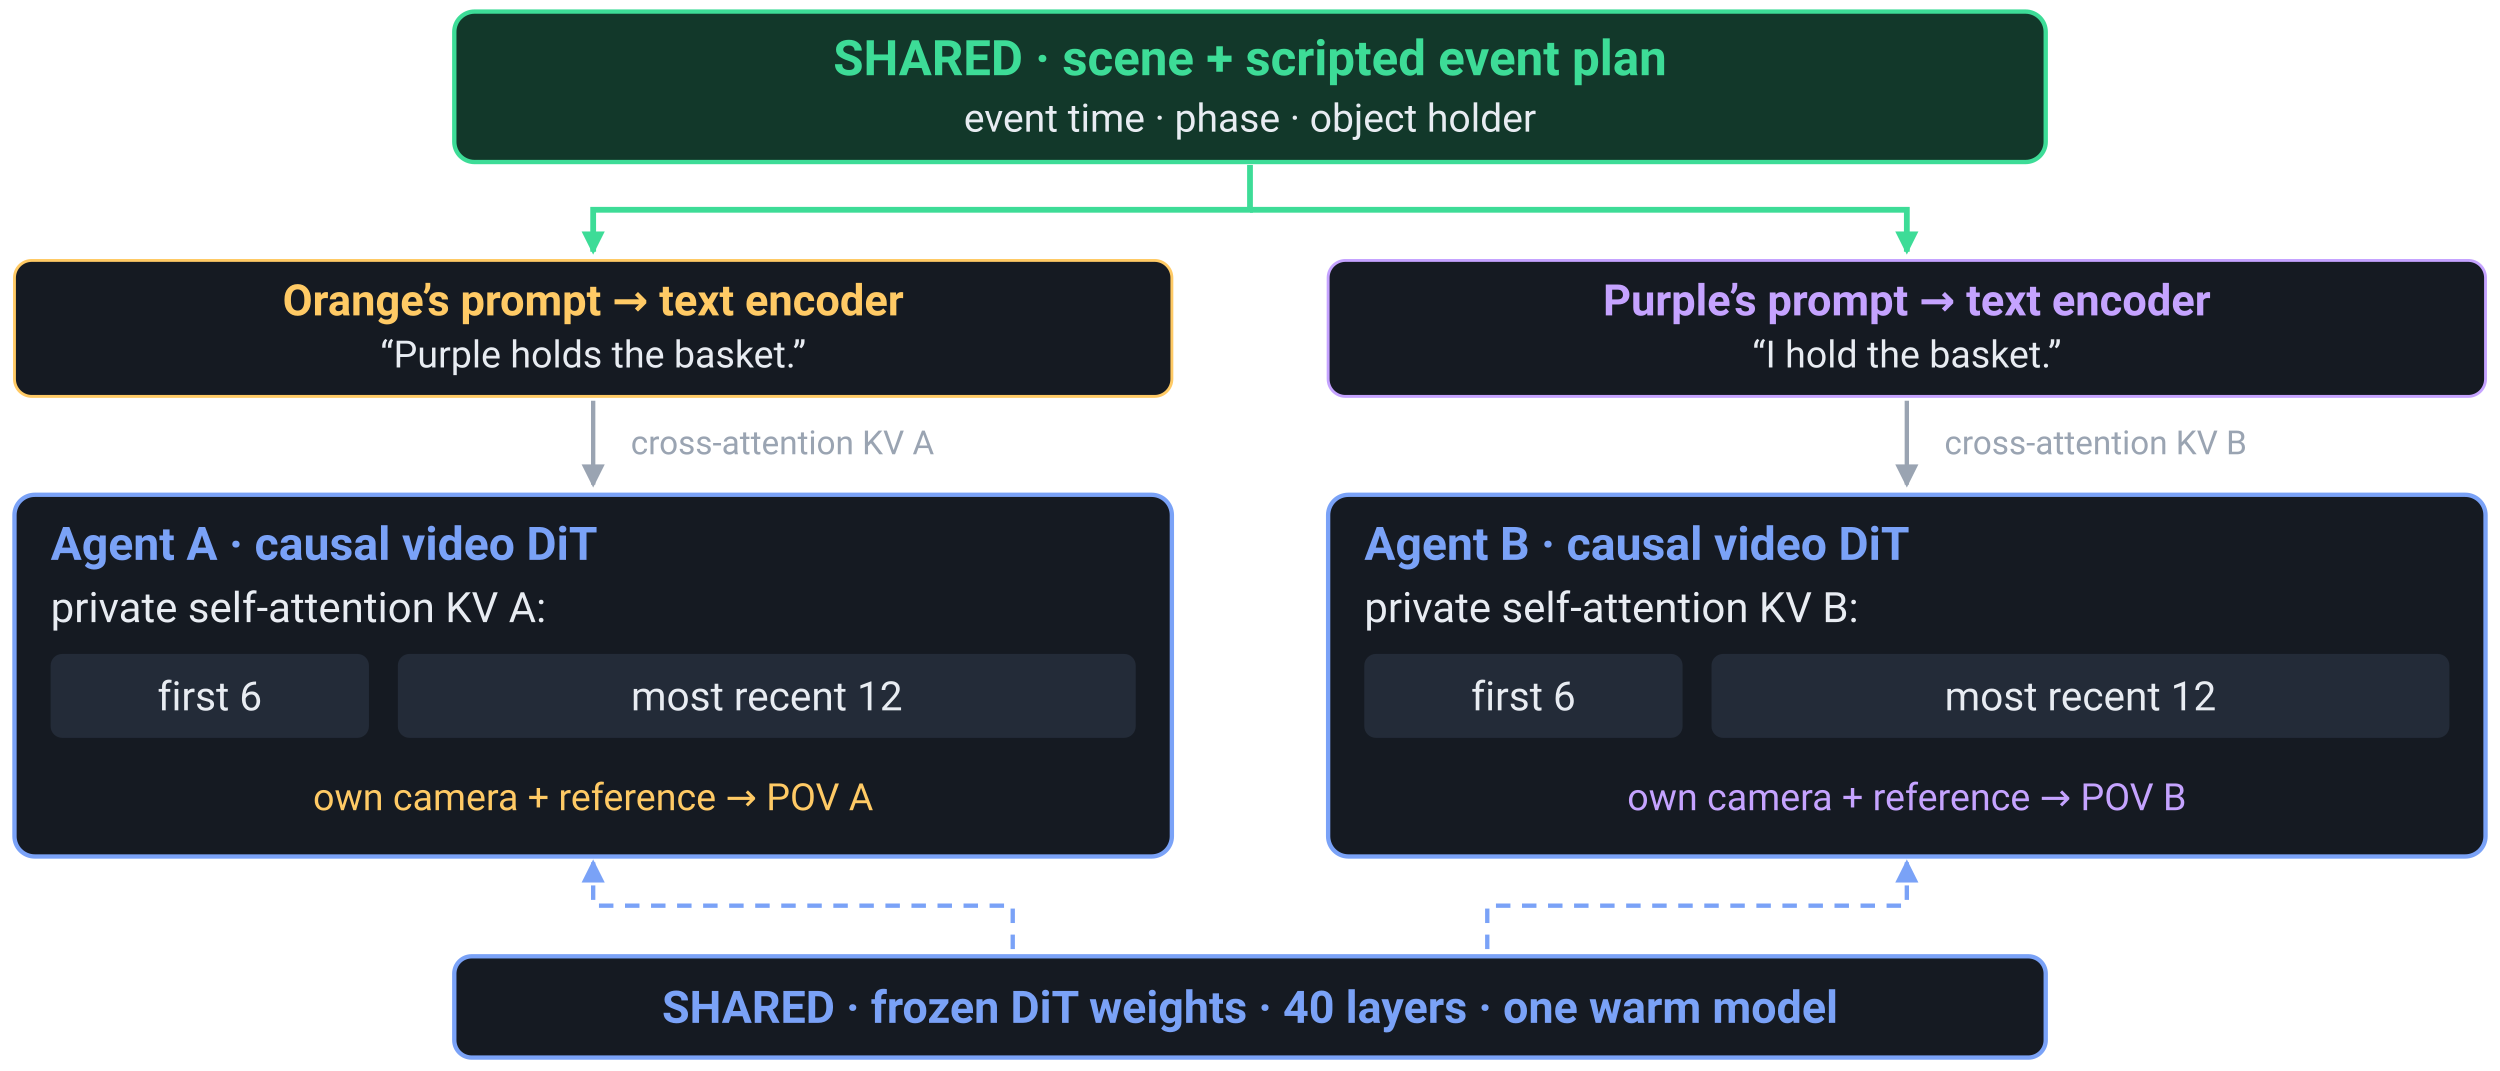
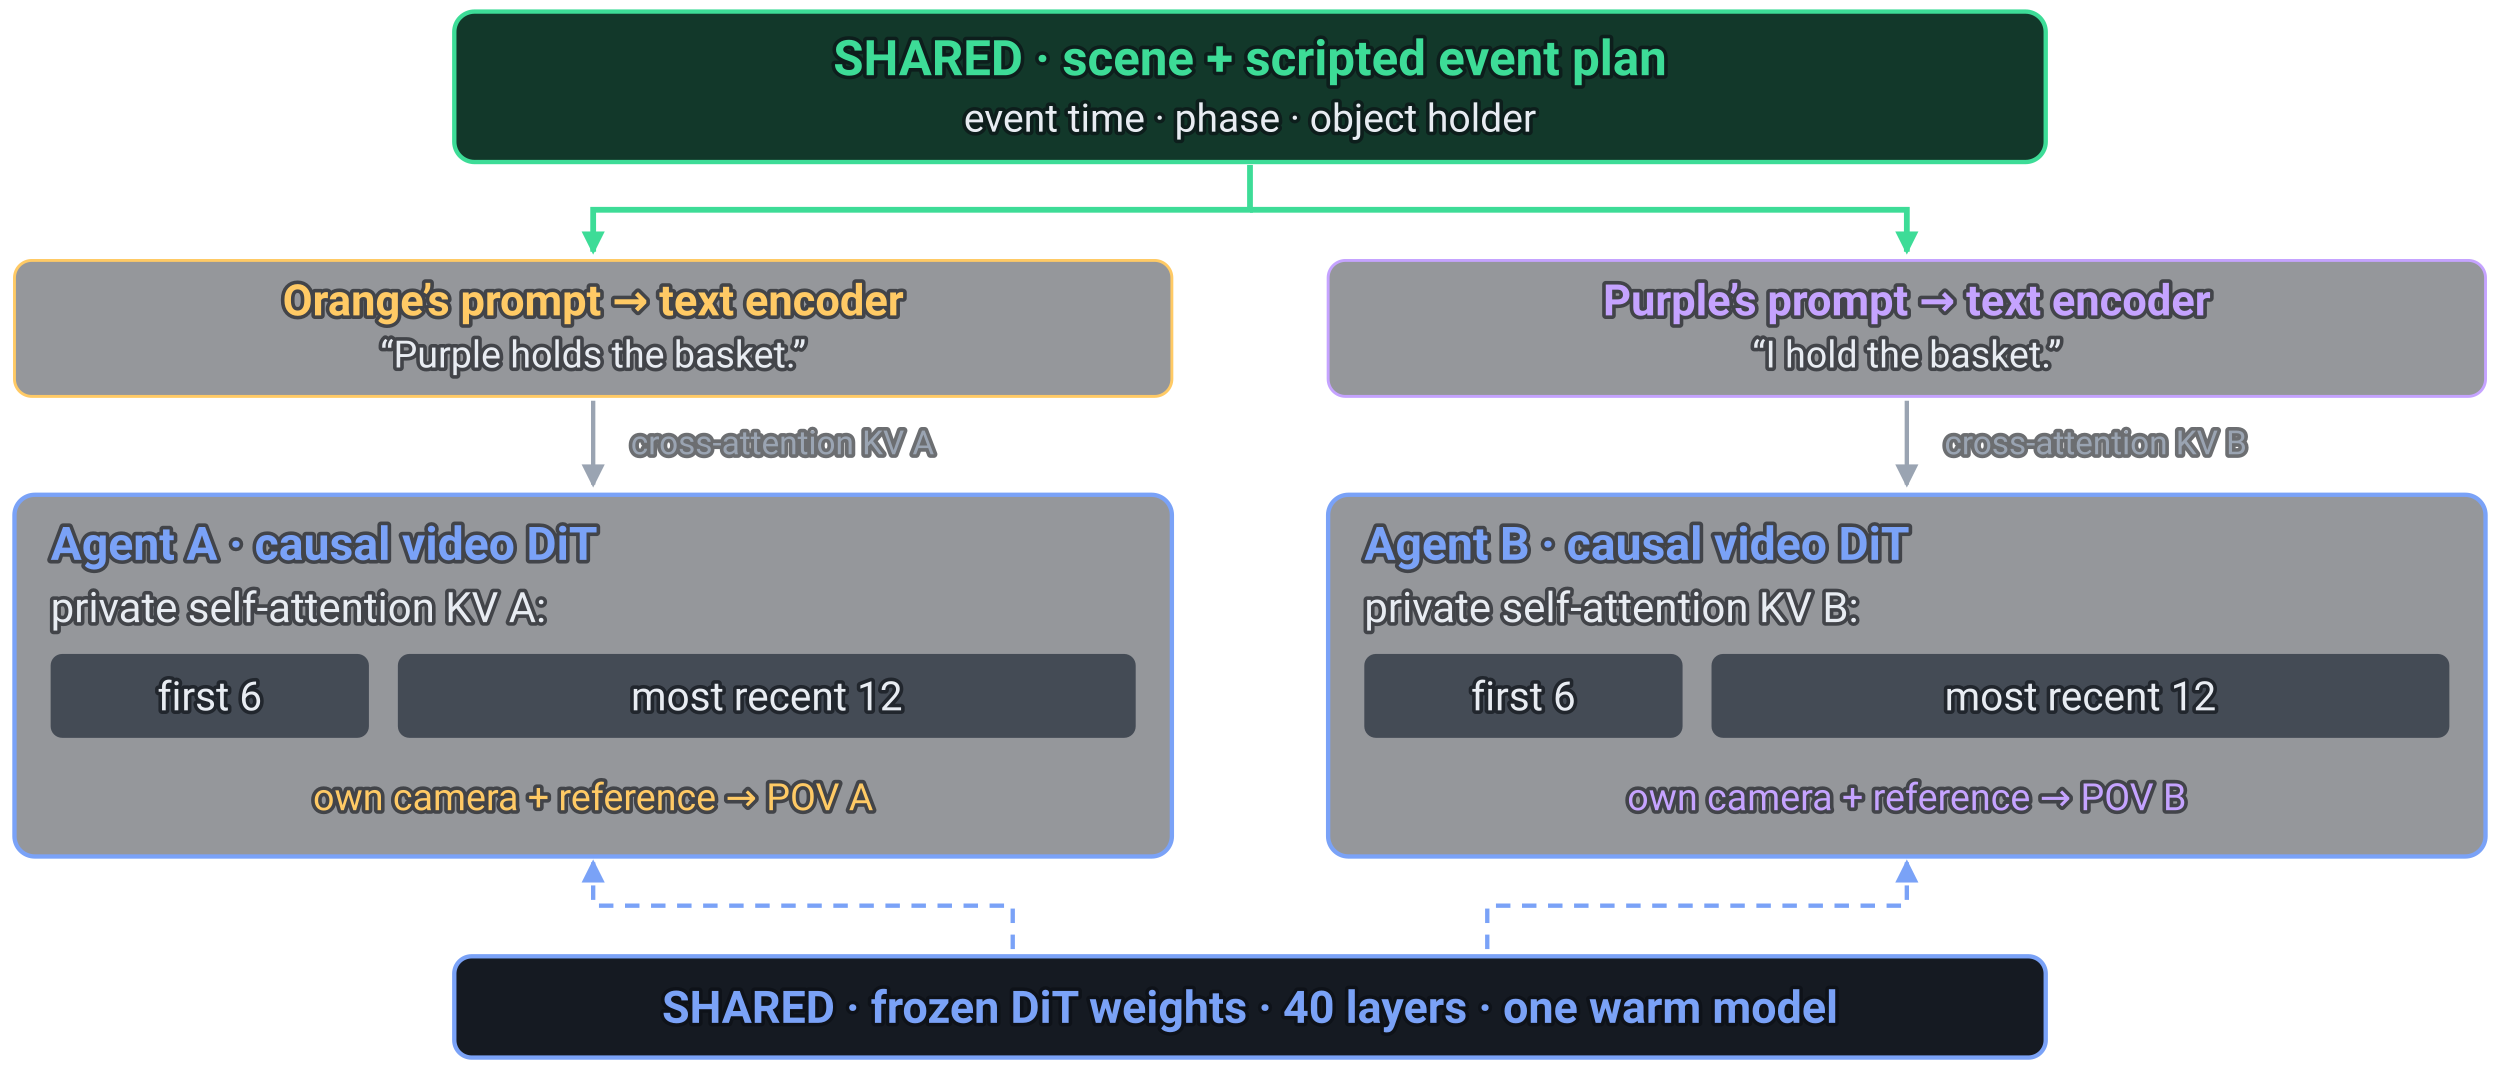
<svg xmlns="http://www.w3.org/2000/svg" viewBox="0 0 1728 740" role="img" aria-labelledby="title desc">
-   <style>text{font-family:system-ui,-apple-system,"Segoe UI",Roboto,"DejaVu Sans",sans-serif}</style>
+   <style>text{font-family:system-ui,-apple-system,"Segoe UI",Roboto,"DejaVu Sans",sans-serif}
+     /* agent columns are translucent so the slide's faded POV frames show through; the outline keeps text legible over them */
+     .agent{fill-opacity:.45} .agent-slot{fill-opacity:.7}
+     text{paint-order:stroke;stroke:#0b0e13;stroke-width:5px;stroke-opacity:.6;stroke-linejoin:round}</style>
  <defs>
    <marker id="green" markerUnits="userSpaceOnUse" markerWidth="16" markerHeight="16" refX="14" refY="8" orient="auto">
      <path d="M0,0 L16,8 L0,16 z" fill="#3ddc97" />
    </marker>
    <marker id="blue" markerUnits="userSpaceOnUse" markerWidth="16" markerHeight="16" refX="14" refY="8" orient="auto">
      <path d="M0,0 L16,8 L0,16 z" fill="#7aa2f7" />
    </marker>
    <marker id="gray" markerUnits="userSpaceOnUse" markerWidth="16" markerHeight="16" refX="14" refY="8" orient="auto">
      <path d="M0,0 L16,8 L0,16 z" fill="#9aa4b2" />
    </marker>
  </defs>
  <rect x="314" y="8" width="1100" height="104" rx="14" fill="#12382a" stroke="#3ddc97" stroke-width="3" />
  <text x="864" y="52" text-anchor="middle" font-size="34" font-weight="700" fill="#3ddc97">SHARED · scene + scripted event plan</text>
  <text x="864" y="91" text-anchor="middle" font-size="27" fill="#e8ecf2">event time · phase · object holder</text>
  <g fill="none" stroke="#3ddc97" stroke-width="4" marker-end="url(#green)">
    <path d="M864,114 V145 H410 V174" />
    <path d="M864,145 H1318 V174" />
  </g>
-   <rect x="10" y="180" width="800" height="94" rx="12" fill="#151a22" stroke="#ffca65" stroke-width="2" />
+   <rect class="agent" x="10" y="180" width="800" height="94" rx="12" fill="#151a22" stroke="#ffca65" stroke-width="2" />
  <text x="410" y="218" text-anchor="middle" font-size="30" font-weight="700" fill="#ffca65">Orange’s prompt → text encoder</text>
  <text x="410" y="254" text-anchor="middle" font-size="26" fill="#e8ecf2">“Purple holds the basket.”</text>
-   <rect x="918" y="180" width="800" height="94" rx="12" fill="#151a22" stroke="#c5a3ff" stroke-width="2" />
+   <rect class="agent" x="918" y="180" width="800" height="94" rx="12" fill="#151a22" stroke="#c5a3ff" stroke-width="2" />
  <text x="1318" y="218" text-anchor="middle" font-size="30" font-weight="700" fill="#c5a3ff">Purple’s prompt → text encoder</text>
  <text x="1318" y="254" text-anchor="middle" font-size="26" fill="#e8ecf2">“I hold the basket.”</text>
  <g fill="none" stroke="#9aa4b2" stroke-width="3" marker-end="url(#gray)">
    <path d="M410,277 V335" />
    <path d="M1318,277 V335" />
  </g>
  <text x="436" y="314" font-size="23" fill="#9aa4b2">cross-attention KV A</text>
  <text x="1344" y="314" font-size="23" fill="#9aa4b2">cross-attention KV B</text>
  <g>
-     <rect x="10" y="342" width="800" height="250" rx="14" fill="#151a22" stroke="#7aa2f7" stroke-width="3" />
+     <rect class="agent" x="10" y="342" width="800" height="250" rx="14" fill="#151a22" stroke="#7aa2f7" stroke-width="3" />
    <text x="35" y="387" font-size="32" font-weight="700" fill="#7aa2f7">Agent A · causal video DiT</text>
    <text x="35" y="430" font-size="29" fill="#e8ecf2">private self-attention KV A:</text>
-     <rect x="35" y="452" width="220" height="58" rx="8" fill="#232b38" />
+     <rect class="agent-slot" x="35" y="452" width="220" height="58" rx="8" fill="#232b38" />
    <text x="145" y="491" font-size="28" fill="#e8ecf2" text-anchor="middle">first 6</text>
-     <rect x="275" y="452" width="510" height="58" rx="8" fill="#232b38" />
+     <rect class="agent-slot" x="275" y="452" width="510" height="58" rx="8" fill="#232b38" />
    <text x="530" y="491" font-size="28" fill="#e8ecf2" text-anchor="middle">most recent 12</text>
    <text x="410" y="560" text-anchor="middle" font-size="26" fill="#ffca65">own camera + reference → POV A</text>
-     <rect x="918" y="342" width="800" height="250" rx="14" fill="#151a22" stroke="#7aa2f7" stroke-width="3" />
+     <rect class="agent" x="918" y="342" width="800" height="250" rx="14" fill="#151a22" stroke="#7aa2f7" stroke-width="3" />
    <text x="943" y="387" font-size="32" font-weight="700" fill="#7aa2f7">Agent B · causal video DiT</text>
    <text x="943" y="430" font-size="29" fill="#e8ecf2">private self-attention KV B:</text>
-     <rect x="943" y="452" width="220" height="58" rx="8" fill="#232b38" />
+     <rect class="agent-slot" x="943" y="452" width="220" height="58" rx="8" fill="#232b38" />
    <text x="1053" y="491" font-size="28" fill="#e8ecf2" text-anchor="middle">first 6</text>
-     <rect x="1183" y="452" width="510" height="58" rx="8" fill="#232b38" />
+     <rect class="agent-slot" x="1183" y="452" width="510" height="58" rx="8" fill="#232b38" />
    <text x="1438" y="491" font-size="28" fill="#e8ecf2" text-anchor="middle">most recent 12</text>
    <text x="1318" y="560" text-anchor="middle" font-size="26" fill="#c5a3ff">own camera + reference → POV B</text>
  </g>
  <g fill="none" stroke="#7aa2f7" stroke-width="3" stroke-dasharray="10 8" marker-end="url(#blue)">
    <path d="M700,656 V626 H410 V596" />
    <path d="M1028,656 V626 H1318 V596" />
  </g>
  <rect x="314" y="661" width="1100" height="70" rx="12" fill="#151a22" stroke="#7aa2f7" stroke-width="3" />
  <text x="864" y="707" text-anchor="middle" font-size="31" font-weight="700" fill="#7aa2f7">SHARED · frozen DiT weights · 40 layers · one warm model</text>
</svg>
